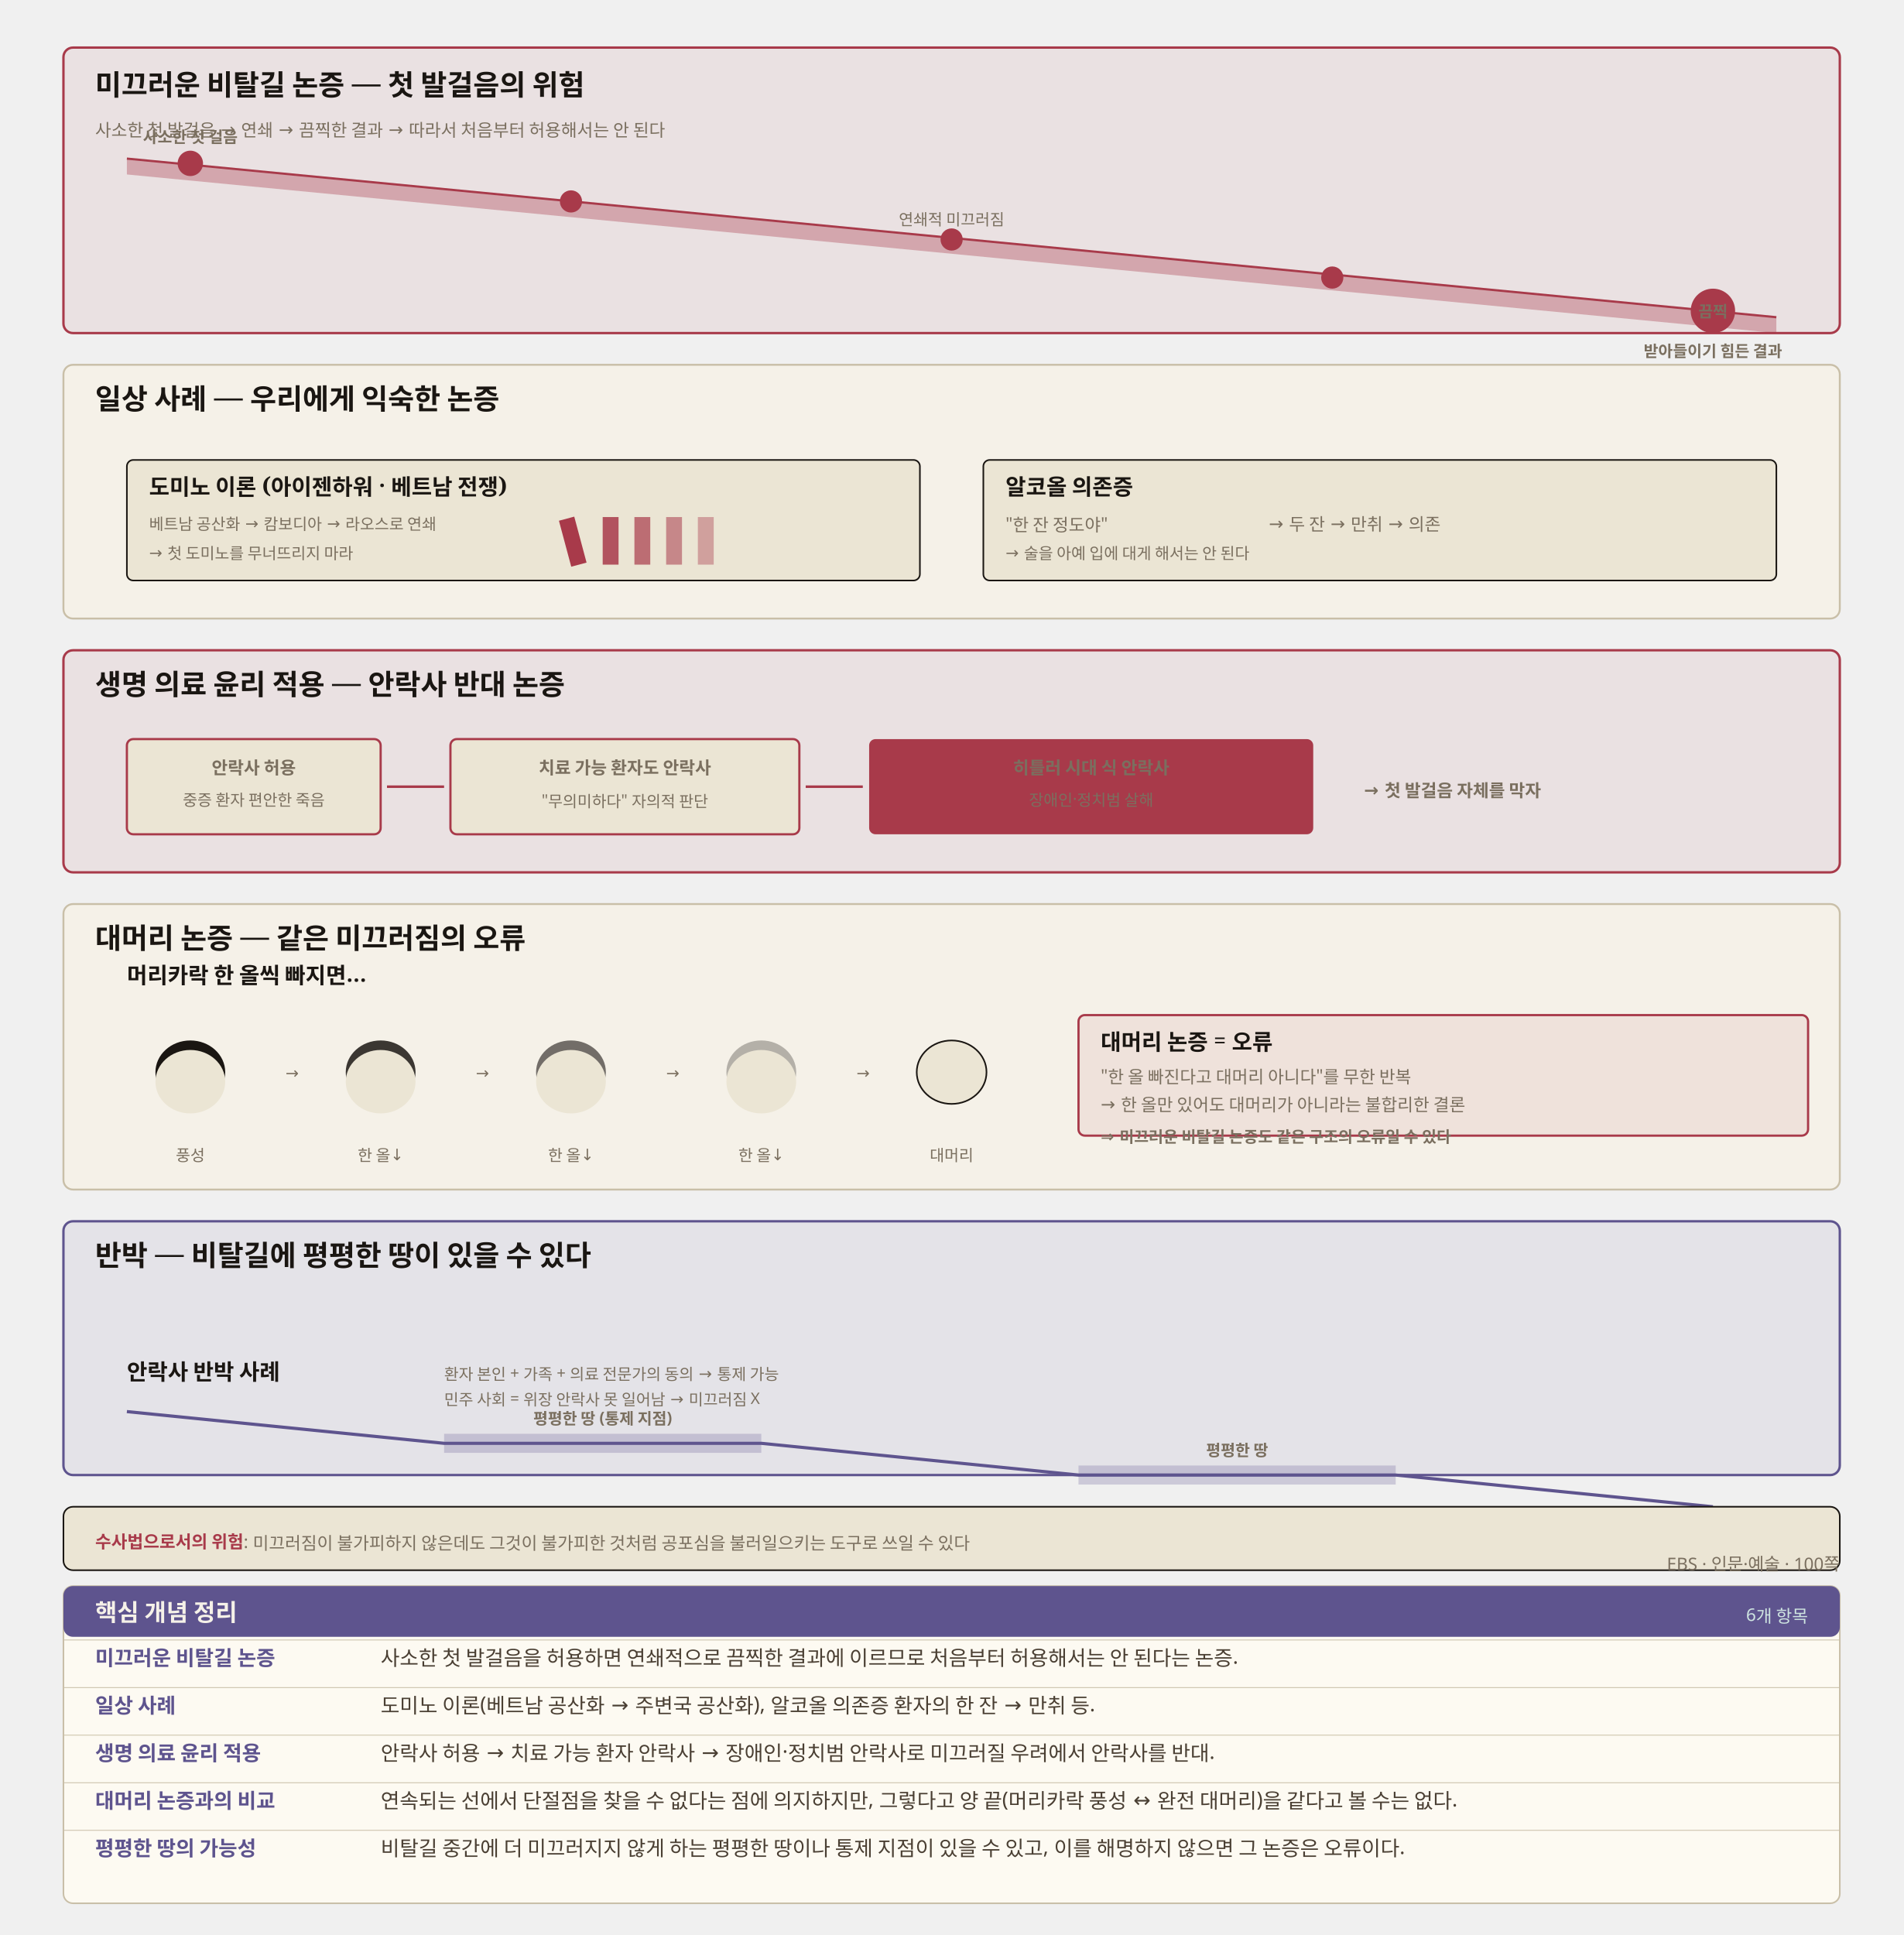
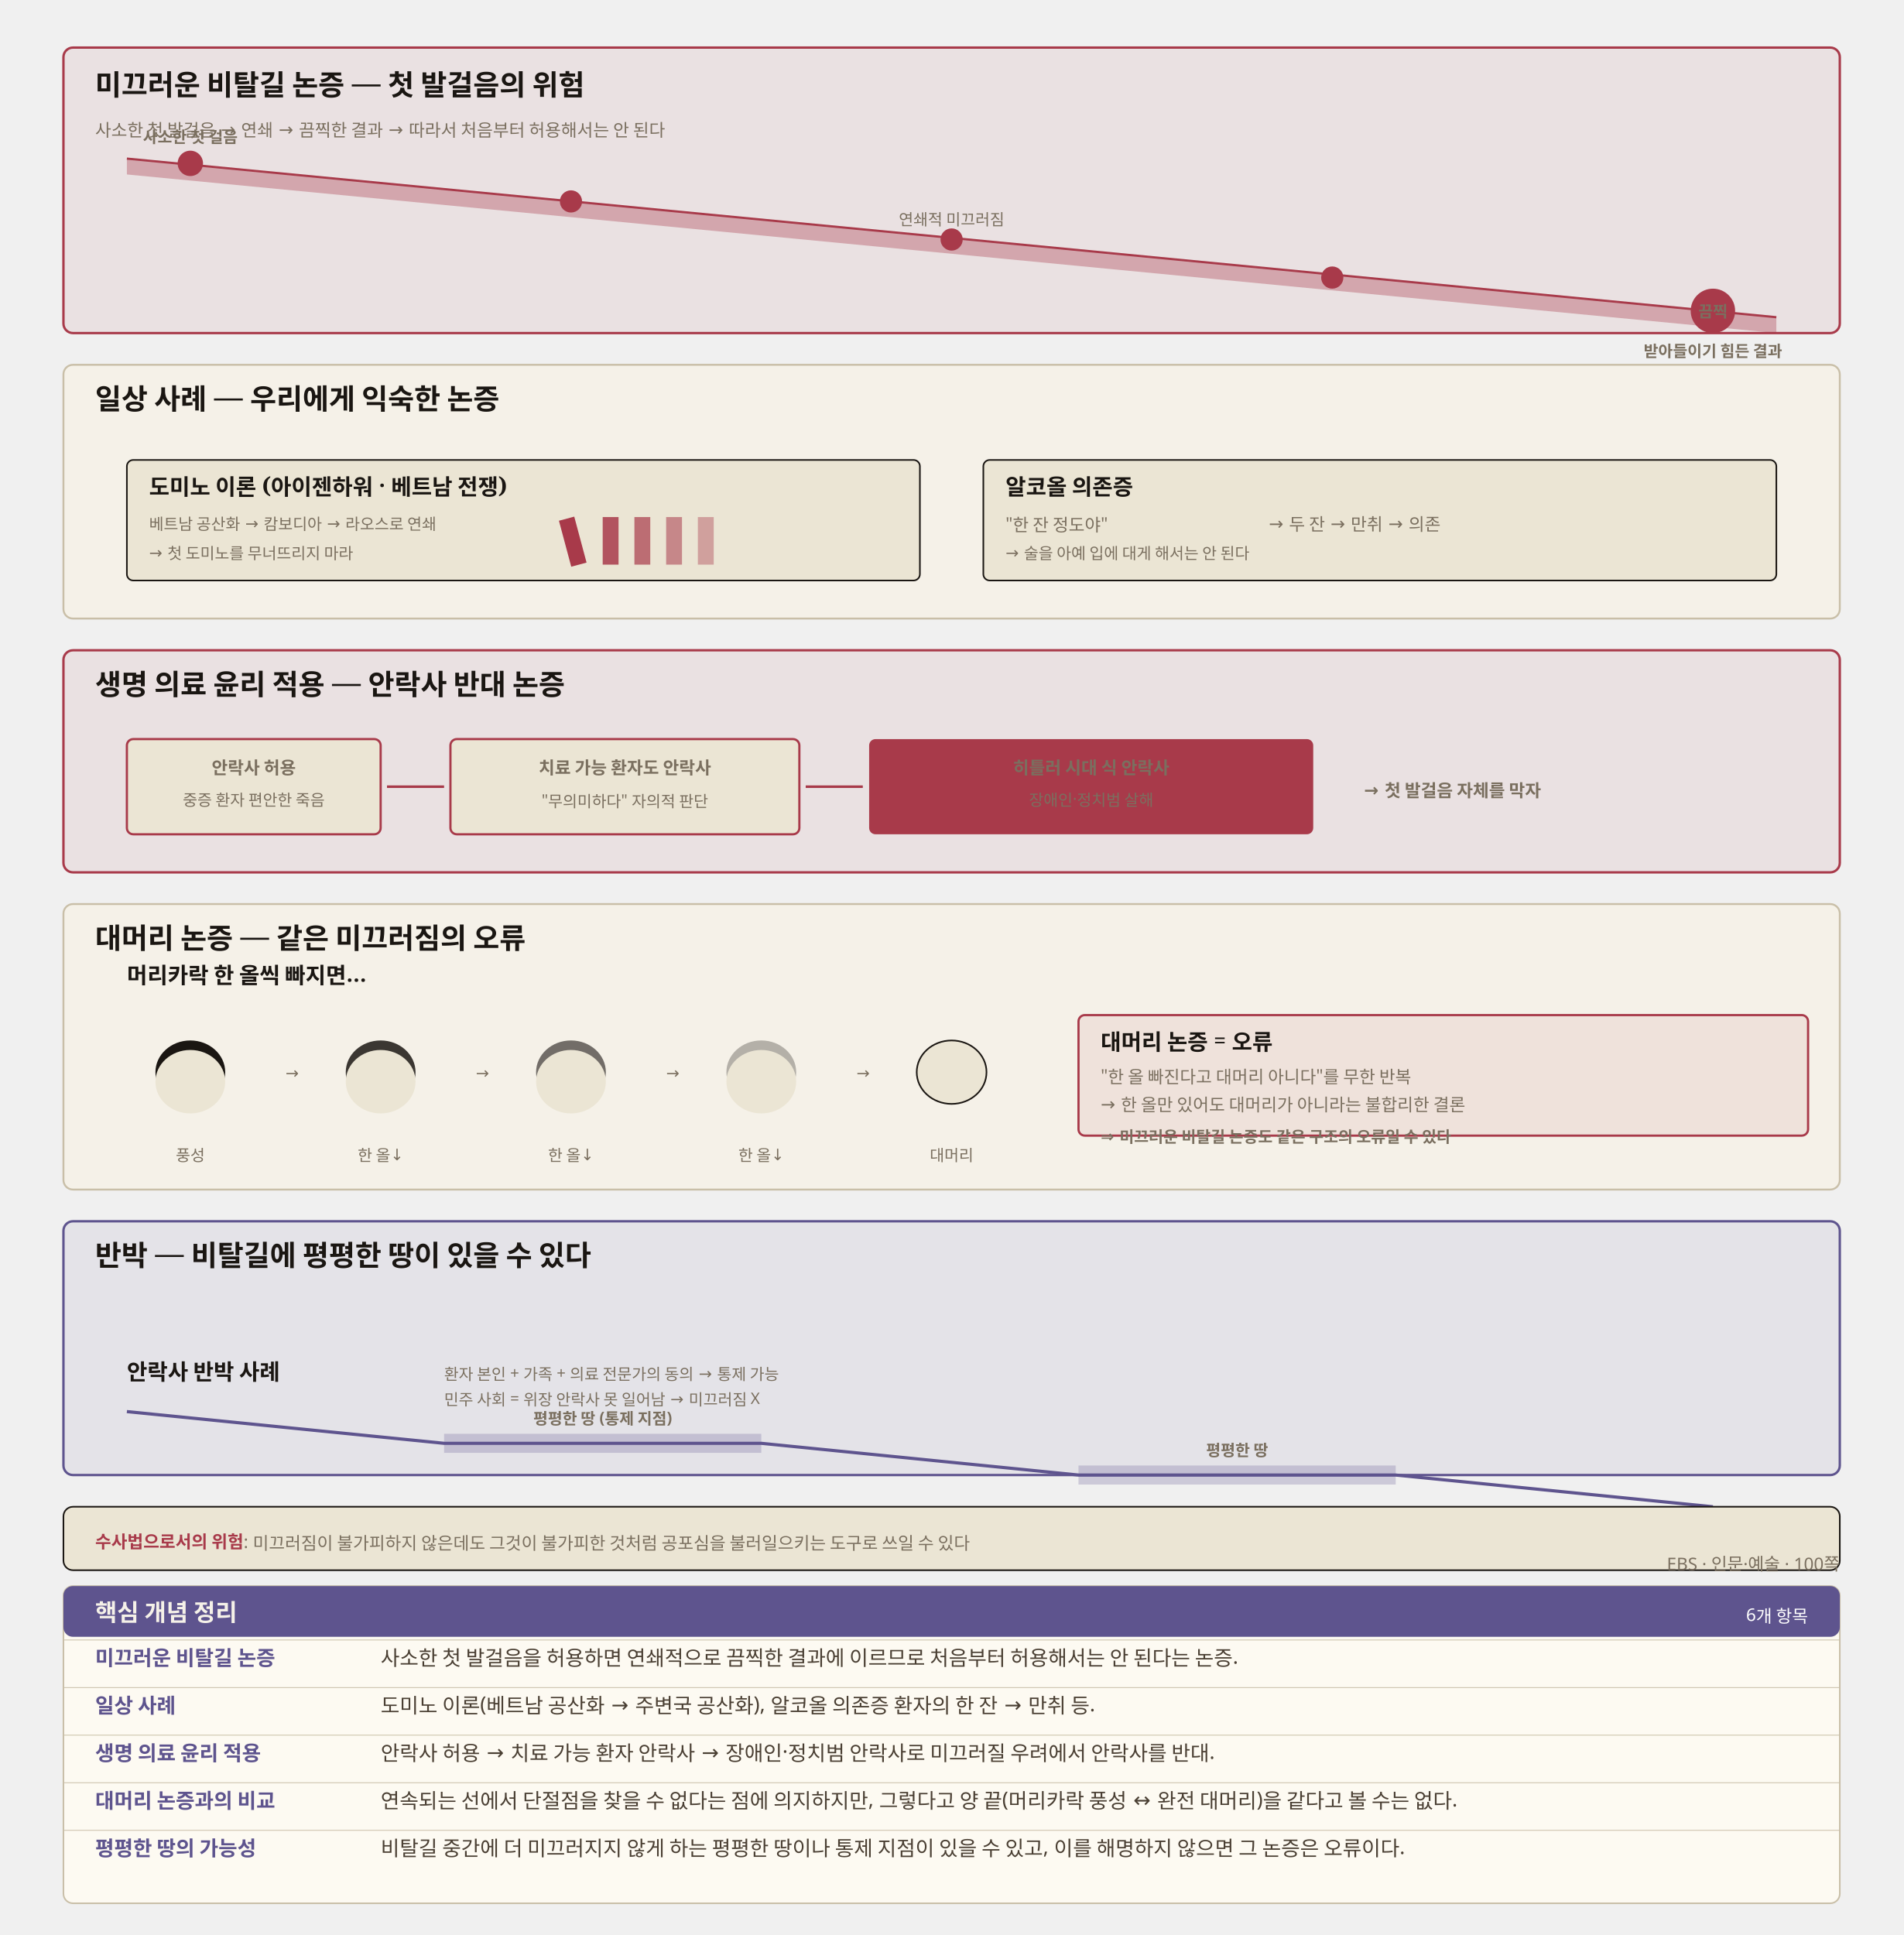
<svg xmlns="http://www.w3.org/2000/svg" viewBox="0 0 1200 1220" role="img" aria-labelledby="t25 d25">
  <defs>
    <marker id="ar25-acc" viewBox="0 0 1200 1220" refX="9" refY="5" markerWidth="6" markerHeight="6" orient="auto">
      <path d="M0,0 L10,5 L0,10 z" fill="#a83a4a" />
    </marker>
    <marker id="ar25-hum" viewBox="0 0 1200 1220" refX="9" refY="5" markerWidth="6" markerHeight="6" orient="auto">
      <path d="M0,0 L10,5 L0,10 z" fill="#5e548e" />
    </marker>
  </defs>
  <style>
    .reveal { transition: opacity .35s ease, transform .35s ease; }
    .lbl { font-family: 'Pretendard', sans-serif; font-size: 13px; fill: #4a3f33; }
    .lbl-sm { font-family: 'Pretendard', sans-serif; font-size: 11px; fill: #7a6f5f; }
    .lbl-xs { font-family: 'Pretendard', sans-serif; font-size: 10px; fill: #7a6f5f; }
    .lbl-strong { font-family: 'Noto Serif KR', serif; font-size: 14px; font-weight: 600; fill: #1a1612; }
    .lbl-title { font-family: 'Noto Serif KR', serif; font-size: 16px; font-weight: 700; fill: #1a1612; }
    .lbl-head { font-family: 'Noto Serif KR', serif; font-size: 18px; font-weight: 700; fill: #1a1612; }
    .quote { font-family: 'Noto Serif KR', serif; font-size: 12px; font-style: italic; fill: #5e548e; }
    .ink { stroke: #1a1612; }
    .paper { fill: #f5f1e8; }
    .paper2 { fill: #ebe5d4; }
    .rule { stroke: #c9bfa8; }
    .hum { fill: #5e548e; }
    .hum-st { stroke: #5e548e; }
    .hum-bg { fill: rgba(94,84,142,0.08); }
    .acc { fill: #a83a4a; }
    .acc-st { stroke: #a83a4a; }
    .acc-bg { fill: rgba(168,58,74,0.08); }
  </style>
  <g class="reveal" data-reveal-step="1">
    <rect x="40" y="30" width="1120" height="180" rx="6" class="acc-bg acc-st" stroke-width="1.5" />
    <text x="60" y="60" class="lbl-head" fill="#a83a4a">미끄러운 비탈길 논증 — 첫 발걸음의 위험</text>
    <text x="60" y="86" class="lbl-sm">사소한 첫 발걸음 → 연쇄 → 끔찍한 결과 → 따라서 처음부터 허용해서는 안 된다</text>
    <g transform="translate(80, 100)">
      <path d="M 0 0 L 1040 100 L 1040 110 L 0 10 Z" fill="#a83a4a" opacity="0.35" />
      <line x1="0" y1="0" x2="1040" y2="100" stroke="#a83a4a" stroke-width="1.4" />
      <circle cx="40" cy="3" r="8" class="acc" />
      <text x="40" y="-10" text-anchor="middle" class="lbl-xs" font-weight="700">사소한 첫 걸음</text>
      <circle cx="280" cy="27" r="7" class="acc" />
      <circle cx="520" cy="51" r="7" class="acc" />
      <circle cx="760" cy="75" r="7" class="acc" />
      <text x="520" y="42" text-anchor="middle" class="lbl-xs" fill="#a83a4a">연쇄적 미끄러짐</text>
      <circle cx="1000" cy="96" r="14" fill="#a83a4a" />
      <text x="1000" y="100" text-anchor="middle" class="lbl-xs" fill="#f5f1e8" font-weight="700">끔찍</text>
      <text x="1000" y="125" text-anchor="middle" class="lbl-xs" fill="#a83a4a" font-weight="700">받아들이기 힘든 결과</text>
    </g>
  </g>
  <g class="reveal" data-reveal-step="2">
    <rect x="40" y="230" width="1120" height="160" rx="6" class="paper rule" stroke-width="1.2" />
    <text x="60" y="258" class="lbl-head">일상 사례 — 우리에게 익숙한 논증</text>
    <g transform="translate(80, 290)">
      <rect x="0" y="0" width="500" height="76" rx="4" class="paper2 ink" stroke-width="1" />
      <text x="14" y="22" class="lbl-strong">도미노 이론 (아이젠하워 · 베트남 전쟁)</text>
      <g transform="translate(280, 36)">
        <rect x="0" y="0" width="10" height="30" class="acc" transform="rotate(-15 5 30)" />
        <rect x="20" y="0" width="10" height="30" class="acc" opacity="0.85" />
        <rect x="40" y="0" width="10" height="30" class="acc" opacity="0.7" />
        <rect x="60" y="0" width="10" height="30" class="acc" opacity="0.55" />
        <rect x="80" y="0" width="10" height="30" class="acc" opacity="0.4" />
      </g>
      <text x="14" y="44" class="lbl-xs">베트남 공산화 → 캄보디아 → 라오스로 연쇄</text>
      <text x="14" y="62" class="lbl-xs" fill="#a83a4a">→ 첫 도미노를 무너뜨리지 마라</text>
    </g>
    <g transform="translate(620, 290)">
      <rect x="0" y="0" width="500" height="76" rx="4" class="paper2 ink" stroke-width="1" />
      <text x="14" y="22" class="lbl-strong">알코올 의존증</text>
      <text x="14" y="44" class="lbl-sm">"한 잔 정도야"</text>
      <text x="180" y="44" class="lbl-sm" fill="#a83a4a">→ 두 잔 → 만취 → 의존</text>
      <text x="14" y="62" class="lbl-xs" fill="#a83a4a">→ 술을 아예 입에 대게 해서는 안 된다</text>
    </g>
  </g>
  <g class="reveal" data-reveal-step="3">
    <rect x="40" y="410" width="1120" height="140" rx="6" class="acc-bg acc-st" stroke-width="1.5" />
    <text x="60" y="438" class="lbl-head" fill="#a83a4a">생명 의료 윤리 적용 — 안락사 반대 논증</text>
    <g transform="translate(80, 466)">
      <rect x="0" y="0" width="160" height="60" rx="4" class="paper2 acc-st" stroke-width="1.4" />
      <text x="80" y="22" text-anchor="middle" class="lbl-sm" font-weight="700">안락사 허용</text>
      <text x="80" y="42" text-anchor="middle" class="lbl-xs">중증 환자 편안한 죽음</text>
      <line x1="164" y1="30" x2="200" y2="30" class="acc-st" stroke-width="1.6" marker-end="url(#ar25-acc)" />
      <rect x="204" y="0" width="220" height="60" rx="4" class="paper2 acc-st" stroke-width="1.4" />
      <text x="314" y="22" text-anchor="middle" class="lbl-sm" font-weight="700">치료 가능 환자도 안락사</text>
      <text x="314" y="42" text-anchor="middle" class="lbl-xs">"무의미하다" 자의적 판단</text>
      <line x1="428" y1="30" x2="464" y2="30" class="acc-st" stroke-width="1.6" marker-end="url(#ar25-acc)" />
      <rect x="468" y="0" width="280" height="60" rx="4" fill="#a83a4a" />
      <text x="608" y="22" text-anchor="middle" class="lbl-sm" font-weight="700" fill="#f5f1e8">히틀러 시대 식 안락사</text>
      <text x="608" y="42" text-anchor="middle" class="lbl-xs" fill="#f5f1e8">장애인·정치범 살해</text>
      <text x="780" y="36" class="lbl-sm" fill="#a83a4a" font-weight="700">→ 첫 발걸음 자체를 막자</text>
    </g>
  </g>
  <g class="reveal" data-reveal-step="4">
    <rect x="40" y="570" width="1120" height="180" rx="6" class="paper rule" stroke-width="1.2" />
    <text x="60" y="598" class="lbl-head">대머리 논증 — 같은 미끄러짐의 오류</text>
    <g transform="translate(80, 620)">
      <text x="0" y="0" class="lbl-strong">머리카락 한 올씩 빠지면…</text>
      <g transform="translate(0, 16)">
        <g transform="translate(40, 40)">
          <ellipse rx="22" ry="20" fill="#1a1612" />
          <ellipse cy="6" rx="22" ry="20" fill="#ebe5d4" />
          <text y="56" text-anchor="middle" class="lbl-xs">풍성</text>
        </g>
        <text x="100" y="44" class="lbl-xs">→</text>
        <g transform="translate(160, 40)">
          <ellipse rx="22" ry="20" fill="#1a1612" opacity="0.85" />
          <ellipse cy="6" rx="22" ry="20" fill="#ebe5d4" />
          <text y="56" text-anchor="middle" class="lbl-xs">한 올↓</text>
        </g>
        <text x="220" y="44" class="lbl-xs">→</text>
        <g transform="translate(280, 40)">
          <ellipse rx="22" ry="20" fill="#1a1612" opacity="0.6" />
          <ellipse cy="6" rx="22" ry="20" fill="#ebe5d4" />
          <text y="56" text-anchor="middle" class="lbl-xs">한 올↓</text>
        </g>
        <text x="340" y="44" class="lbl-xs">→</text>
        <g transform="translate(400, 40)">
          <ellipse rx="22" ry="20" fill="#1a1612" opacity="0.3" />
          <ellipse cy="6" rx="22" ry="20" fill="#ebe5d4" />
          <text y="56" text-anchor="middle" class="lbl-xs">한 올↓</text>
        </g>
        <text x="460" y="44" class="lbl-xs">→</text>
        <g transform="translate(520, 40)">
          <ellipse rx="22" ry="20" fill="#ebe5d4" stroke="#1a1612" stroke-width="1" />
          <text y="56" text-anchor="middle" class="lbl-xs" fill="#a83a4a">대머리</text>
        </g>
      </g>
      <rect x="600" y="20" width="460" height="76" rx="4" class="acc-bg acc-st" stroke-width="1.4" />
      <text x="614" y="42" class="lbl-strong" fill="#a83a4a">대머리 논증 = 오류</text>
      <text x="614" y="62" class="lbl-sm">"한 올 빠진다고 대머리 아니다"를 무한 반복</text>
      <text x="614" y="80" class="lbl-sm">→ 한 올만 있어도 대머리가 아니라는 불합리한 결론</text>
      <text x="614" y="100" class="lbl-xs" fill="#a83a4a" font-weight="700">⇒ 미끄러운 비탈길 논증도 같은 구조의 오류일 수 있다</text>
    </g>
  </g>
  <g class="reveal" data-reveal-step="5">
    <rect x="40" y="770" width="1120" height="160" rx="6" class="hum-bg hum-st" stroke-width="1.5" />
    <text x="60" y="798" class="lbl-head" fill="#5e548e">반박 — 비탈길에 평평한 땅이 있을 수 있다</text>
    <g transform="translate(80, 830)">
      <path d="M 0 60 L 200 80 L 400 80 L 600 100 L 800 100 L 1000 120" fill="none" class="hum-st" stroke-width="2" />
      <rect x="200" y="74" width="200" height="12" fill="#5e548e" opacity="0.25" />
      <rect x="600" y="94" width="200" height="12" fill="#5e548e" opacity="0.25" />
      <text x="300" y="68" text-anchor="middle" class="lbl-xs" fill="#5e548e" font-weight="700">평평한 땅 (통제 지점)</text>
      <text x="700" y="88" text-anchor="middle" class="lbl-xs" fill="#5e548e" font-weight="700">평평한 땅</text>
      <text x="0" y="40" class="lbl-strong" fill="#5e548e">안락사 반박 사례</text>
      <text x="200" y="40" class="lbl-xs">환자 본인 + 가족 + 의료 전문가의 동의 → 통제 가능</text>
      <text x="200" y="56" class="lbl-xs">민주 사회 = 위장 안락사 못 일어남 → 미끄러짐 X</text>
    </g>
  </g>
  <g class="reveal" data-reveal-step="6">
    <rect x="40" y="950" width="1120" height="40" rx="6" class="paper2 ink" stroke-width="1" />
    <text x="60" y="976" class="lbl-sm">
      <tspan font-weight="700" fill="#a83a4a">수사법으로서의 위험</tspan>: 미끄러짐이 불가피하지 않은데도 그것이 불가피한 것처럼 공포심을 불러일으키는 도구로 쓰일 수 있다</text>
  </g>
  <text x="1160" y="990" text-anchor="end" class="lbl-sm" fill="#7a6f5f">EBS · 인문·예술 · 100쪽</text>
  <g>
    <rect x="40" y="1000" width="1120" height="200" rx="6" fill="#fdfaf2" stroke="#c9bfa8" stroke-width="1" />
    <rect x="40" y="1000" width="1120" height="32" rx="6" fill="#5e548e" />
    <text x="60" y="1022" font-family="Noto Serif KR, serif" font-size="15" font-weight="700" fill="#f5f1e8">핵심 개념 정리</text>
-     <text x="1140" y="1022" text-anchor="end" font-family="Pretendard, sans-serif" font-size="11" fill="#cfe5e1">6개 항목</text>
+     <text x="1140" y="1022" text-anchor="end" font-family="Pretendard, sans-serif" font-size="11" fill="#ffffff">6개 항목</text>
    <line x1="40" y1="1034" x2="1160" y2="1034" stroke="#c9bfa8" stroke-width="0.5" />
    <text x="60" y="1050" font-family="Pretendard, sans-serif" font-size="13" font-weight="700" fill="#5e548e">미끄러운 비탈길 논증</text>
    <text x="240" y="1050" font-family="Pretendard, sans-serif" font-size="13" fill="#4a3f33">사소한 첫 발걸음을 허용하면 연쇄적으로 끔찍한 결과에 이르므로 처음부터 허용해서는 안 된다는 논증.</text>
    <line x1="40" y1="1064" x2="1160" y2="1064" stroke="#c9bfa8" stroke-width="0.5" />
    <text x="60" y="1080" font-family="Pretendard, sans-serif" font-size="13" font-weight="700" fill="#5e548e">일상 사례</text>
    <text x="240" y="1080" font-family="Pretendard, sans-serif" font-size="13" fill="#4a3f33">도미노 이론(베트남 공산화 → 주변국 공산화), 알코올 의존증 환자의 한 잔 → 만취 등.</text>
    <line x1="40" y1="1094" x2="1160" y2="1094" stroke="#c9bfa8" stroke-width="0.5" />
    <text x="60" y="1110" font-family="Pretendard, sans-serif" font-size="13" font-weight="700" fill="#5e548e">생명 의료 윤리 적용</text>
    <text x="240" y="1110" font-family="Pretendard, sans-serif" font-size="13" fill="#4a3f33">안락사 허용 → 치료 가능 환자 안락사 → 장애인·정치범 안락사로 미끄러질 우려에서 안락사를 반대.</text>
    <line x1="40" y1="1124" x2="1160" y2="1124" stroke="#c9bfa8" stroke-width="0.5" />
    <text x="60" y="1140" font-family="Pretendard, sans-serif" font-size="13" font-weight="700" fill="#5e548e">대머리 논증과의 비교</text>
    <text x="240" y="1140" font-family="Pretendard, sans-serif" font-size="13" fill="#4a3f33">연속되는 선에서 단절점을 찾을 수 없다는 점에 의지하지만, 그렇다고 양 끝(머리카락 풍성 ↔ 완전 대머리)을 같다고 볼 수는 없다.</text>
    <line x1="40" y1="1154" x2="1160" y2="1154" stroke="#c9bfa8" stroke-width="0.5" />
    <text x="60" y="1170" font-family="Pretendard, sans-serif" font-size="13" font-weight="700" fill="#5e548e">평평한 땅의 가능성</text>
    <text x="240" y="1170" font-family="Pretendard, sans-serif" font-size="13" fill="#4a3f33">비탈길 중간에 더 미끄러지지 않게 하는 평평한 땅이나 통제 지점이 있을 수 있고, 이를 해명하지 않으면 그 논증은 오류이다.</text>
  </g>
</svg>
